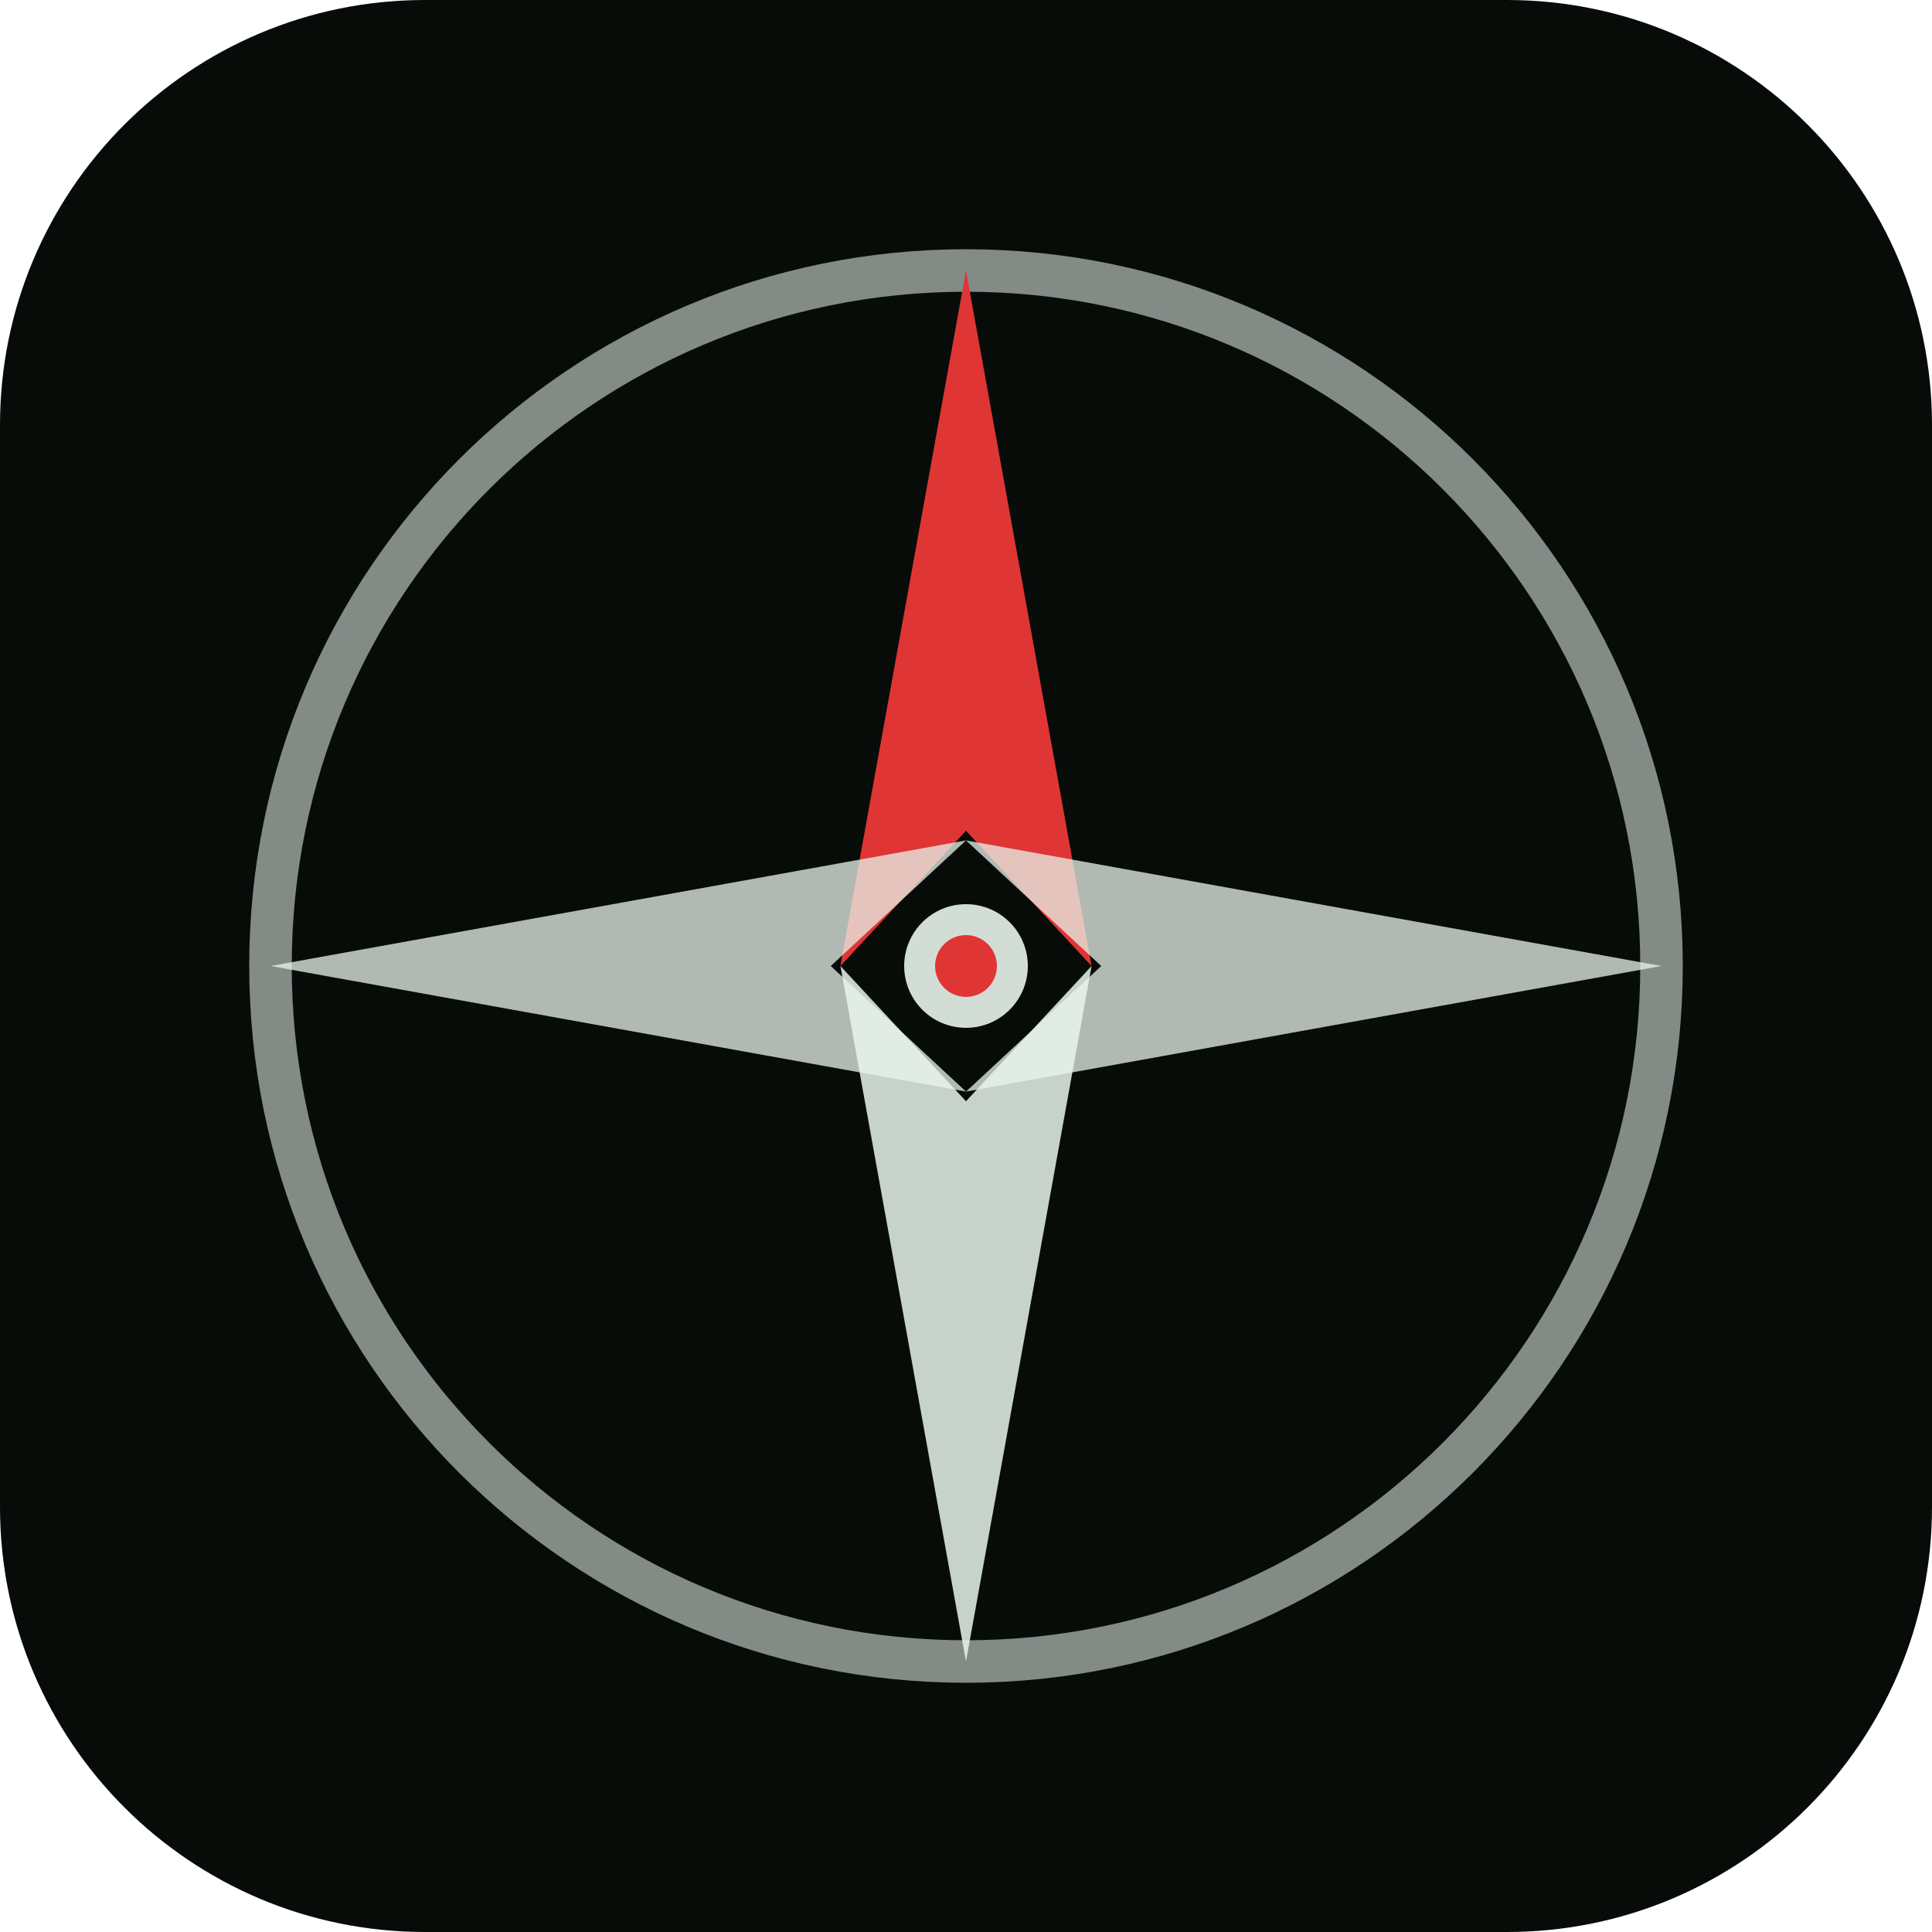
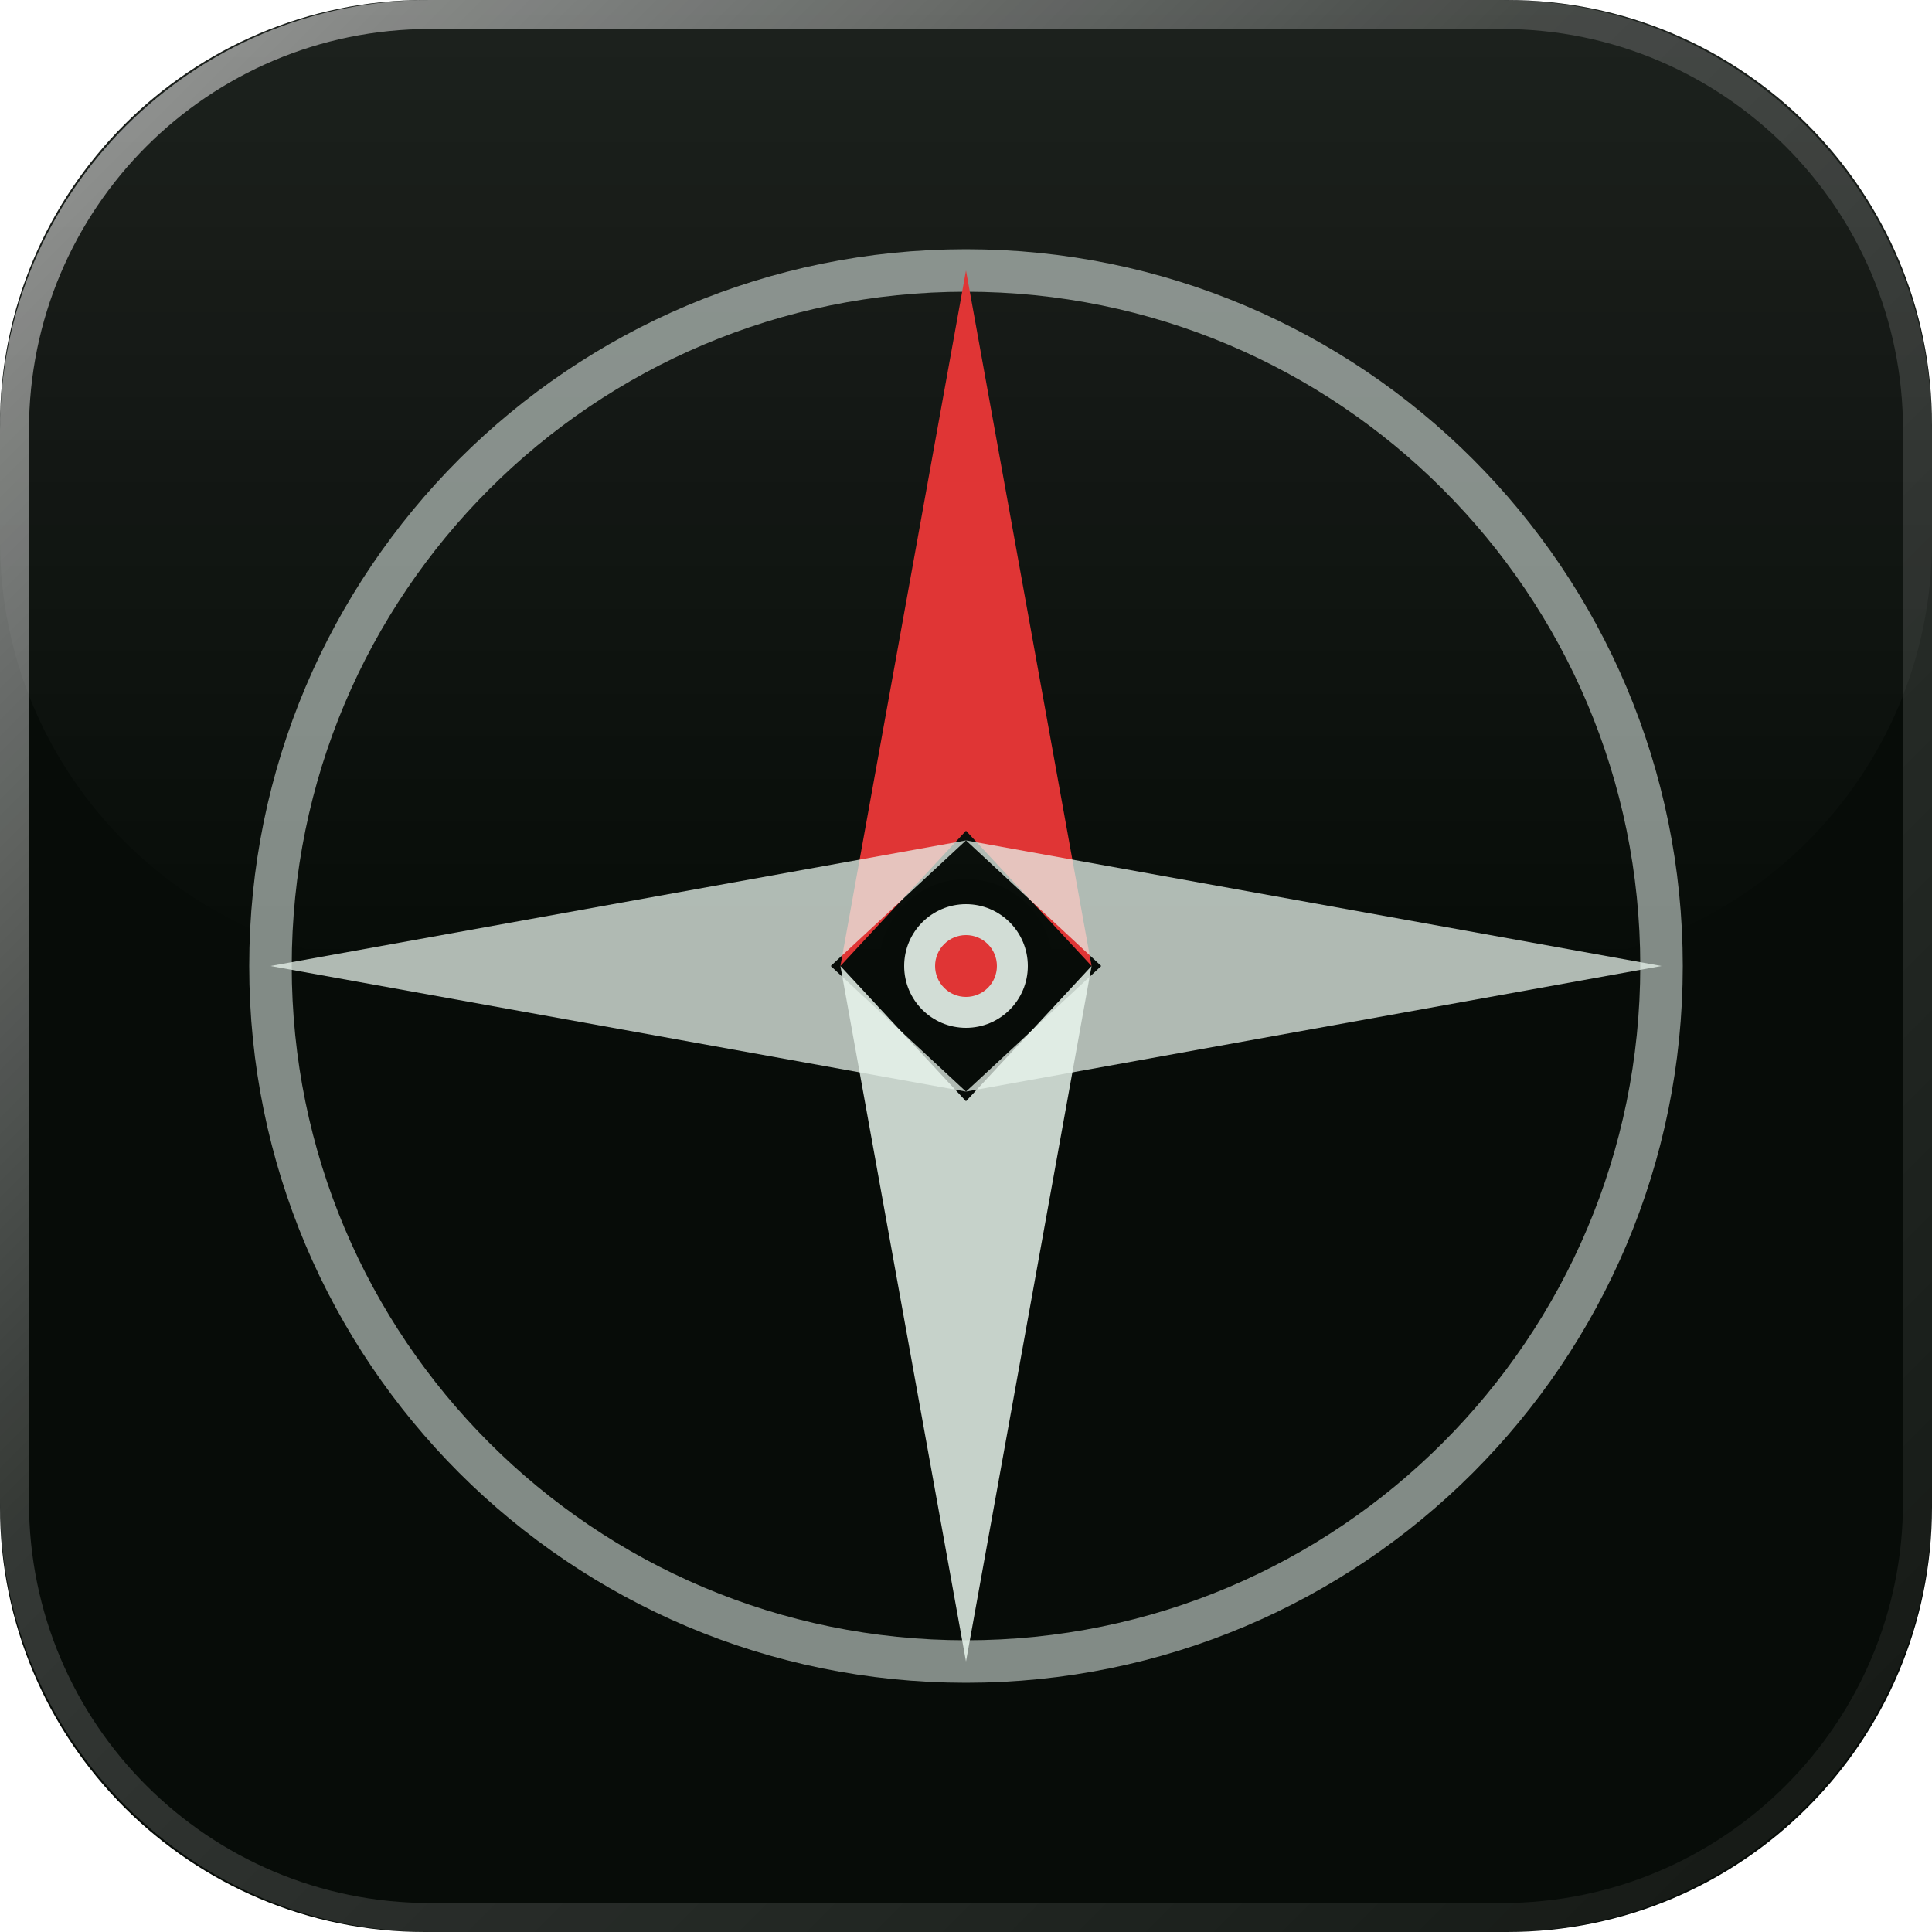
<svg xmlns="http://www.w3.org/2000/svg" viewBox="0 0 100 100">
+   <defs>
+     <linearGradient id="glass-border" x1="0" y1="0" x2="1" y2="1">
+       <stop offset="0%" stop-color="#ffffff" stop-opacity="0.55" />
+       <stop offset="40%" stop-color="#ffffff" stop-opacity="0.18" />
+       <stop offset="100%" stop-color="#ffffff" stop-opacity="0.05" />
+     </linearGradient>
+     <linearGradient id="top-sheen" x1="0" y1="0" x2="0" y2="1">
+       <stop offset="0%" stop-color="#ffffff" stop-opacity="0.09" />
+       <stop offset="100%" stop-color="#ffffff" stop-opacity="0" />
+     </linearGradient>
+     <clipPath id="clip">
+       <rect width="100" height="100" rx="22" />
+     </clipPath>
+   </defs>
  <rect width="100" height="100" rx="22" fill="#070c08" />
  <circle cx="50" cy="50" r="36" fill="none" stroke="#e8f4ec" stroke-width="2.2" opacity="0.55" />
+   <rect x="0.75" y="0.75" width="98.5" height="98.5" rx="21.5" fill="none" stroke="url(#glass-border)" stroke-width="1.5" />
+   <rect x="0" y="0" width="100" height="50" rx="22" fill="url(#top-sheen)" clip-path="url(#clip)" />
  <path d="M50 14 L56.5 50 L50 43 L43.5 50 Z" fill="#e03535" />
  <path d="M50 86 L43.5 50 L50 57 L56.5 50 Z" fill="#e8f4ec" opacity="0.85" />
  <path d="M86 50 L50 43.5 L57 50 L50 56.5 Z" fill="#e8f4ec" opacity="0.75" />
  <path d="M14 50 L50 56.5 L43 50 L50 43.5 Z" fill="#e8f4ec" opacity="0.75" />
  <circle cx="50" cy="50" r="4.5" fill="#070c08" />
  <circle cx="50" cy="50" r="3.2" fill="#e8f4ec" opacity="0.9" />
  <circle cx="50" cy="50" r="1.6" fill="#e03535" />
</svg>
